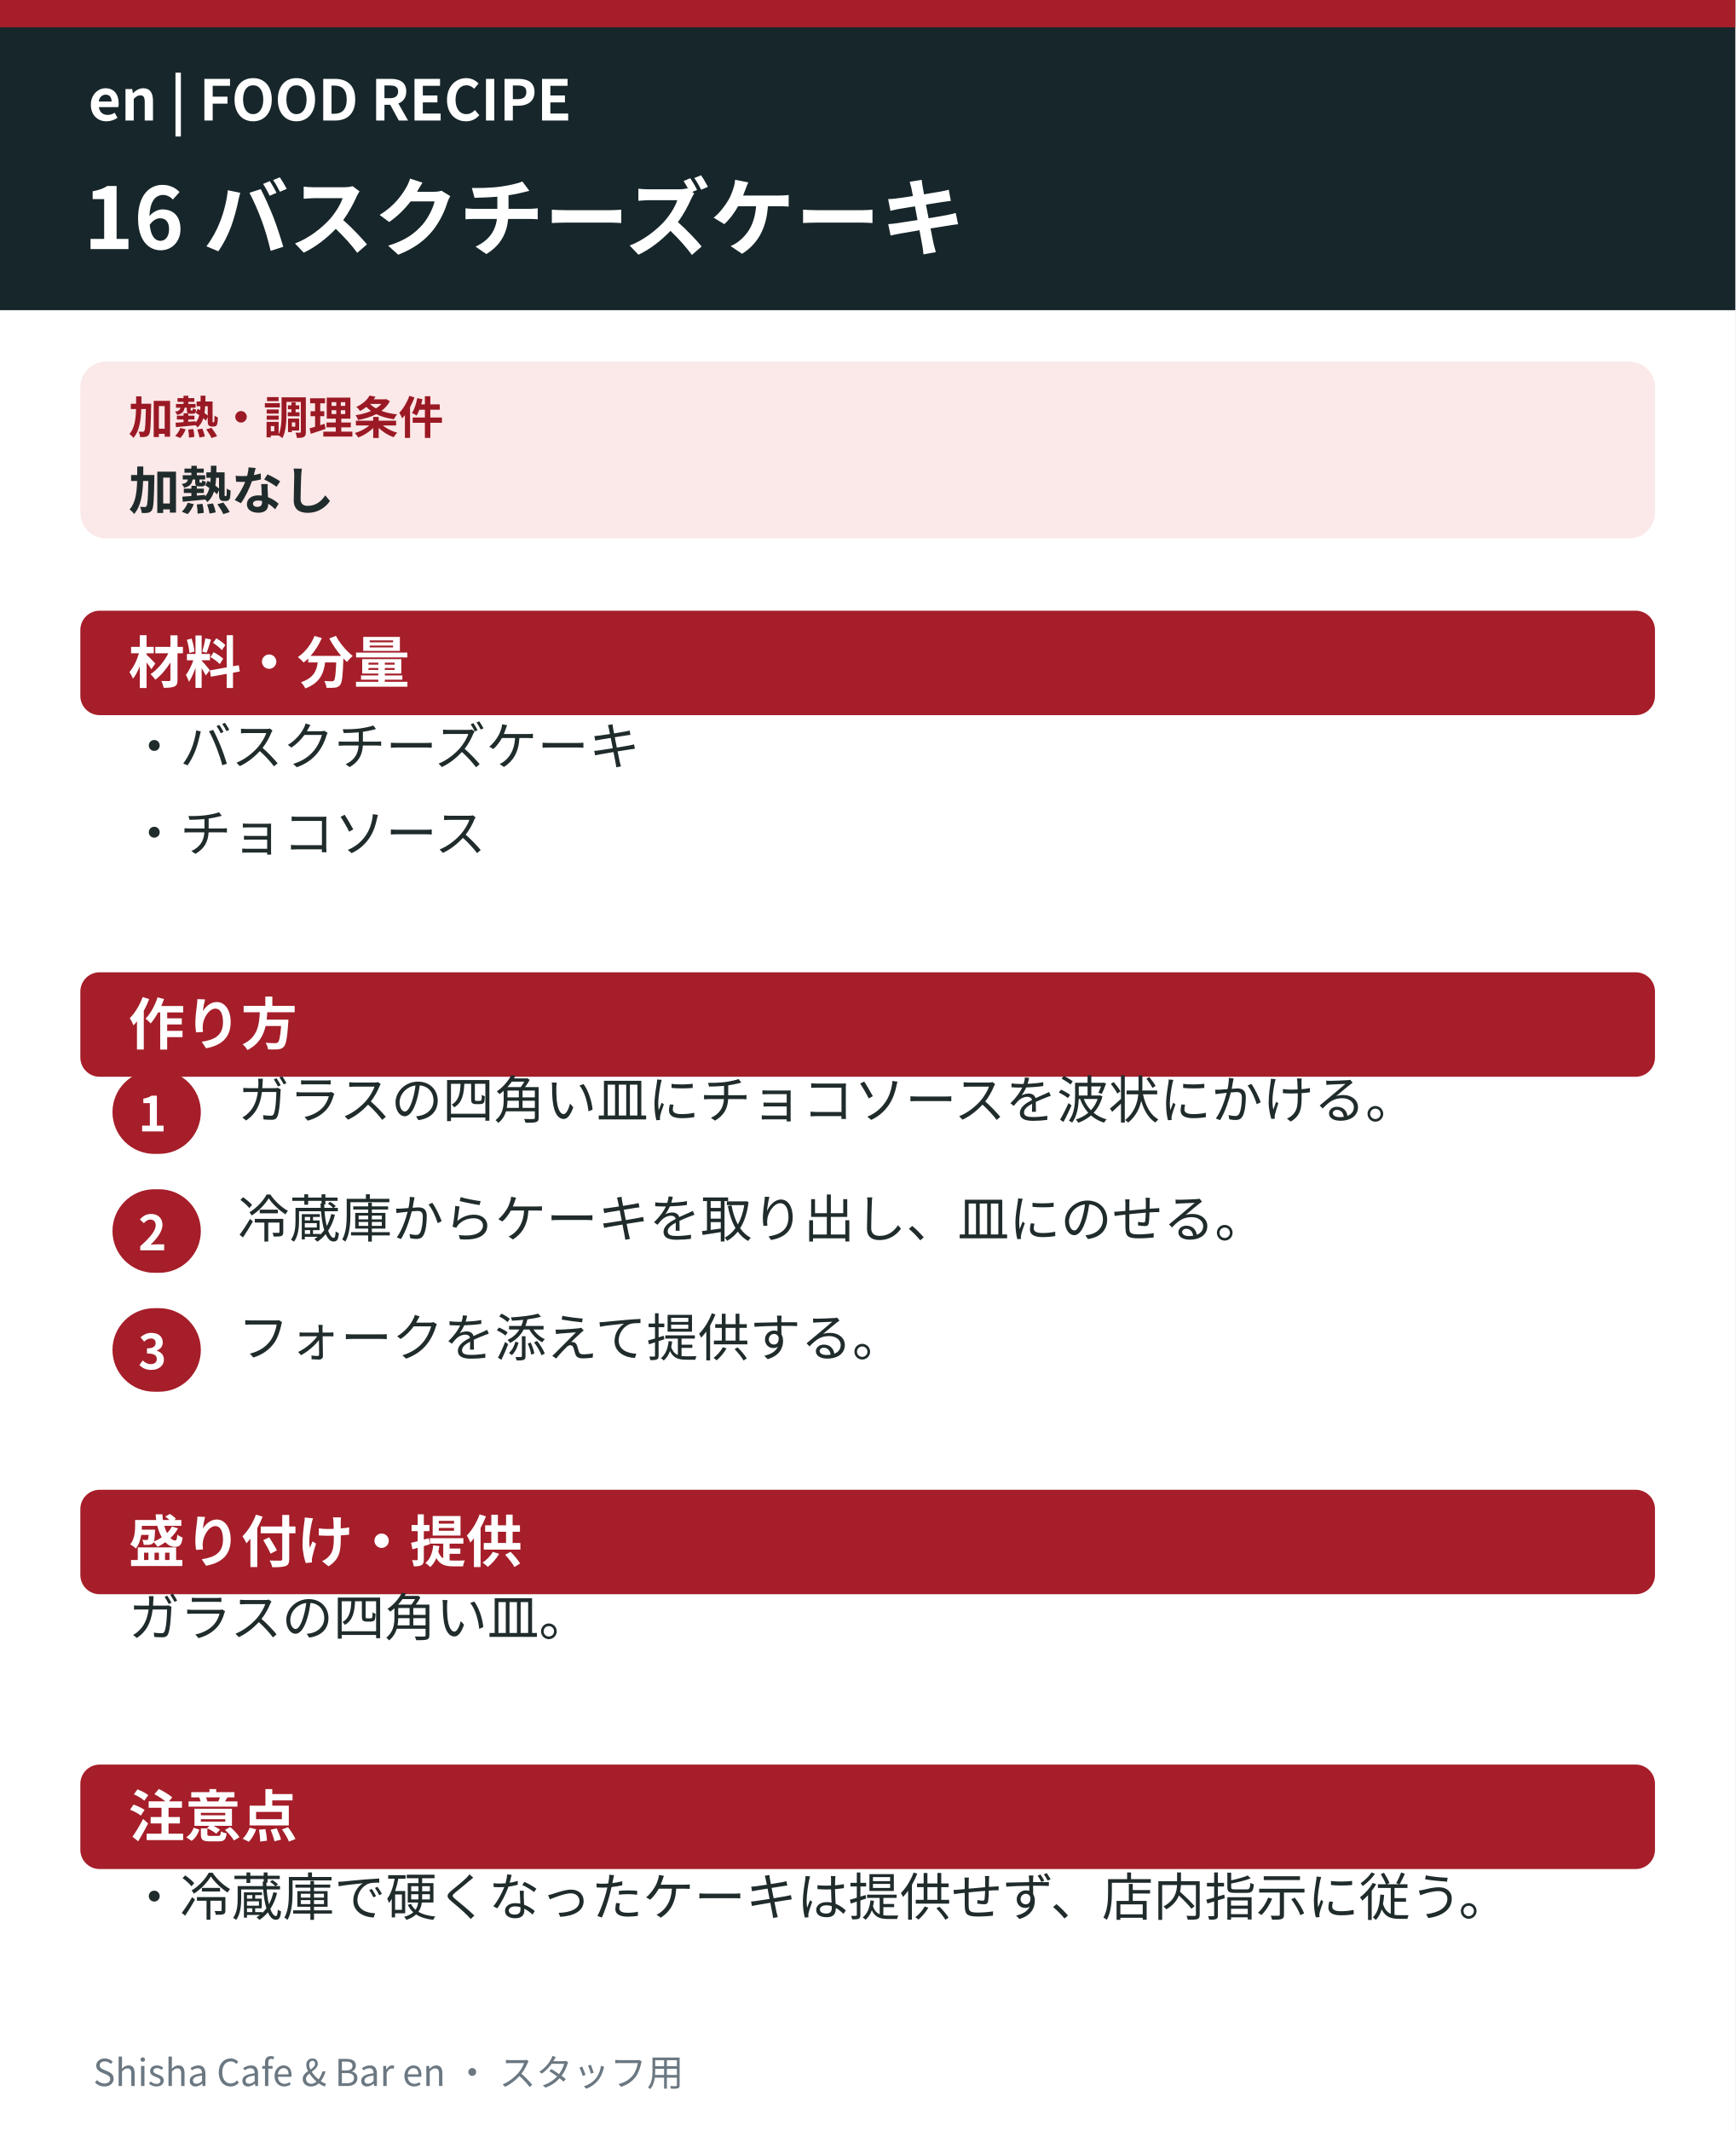
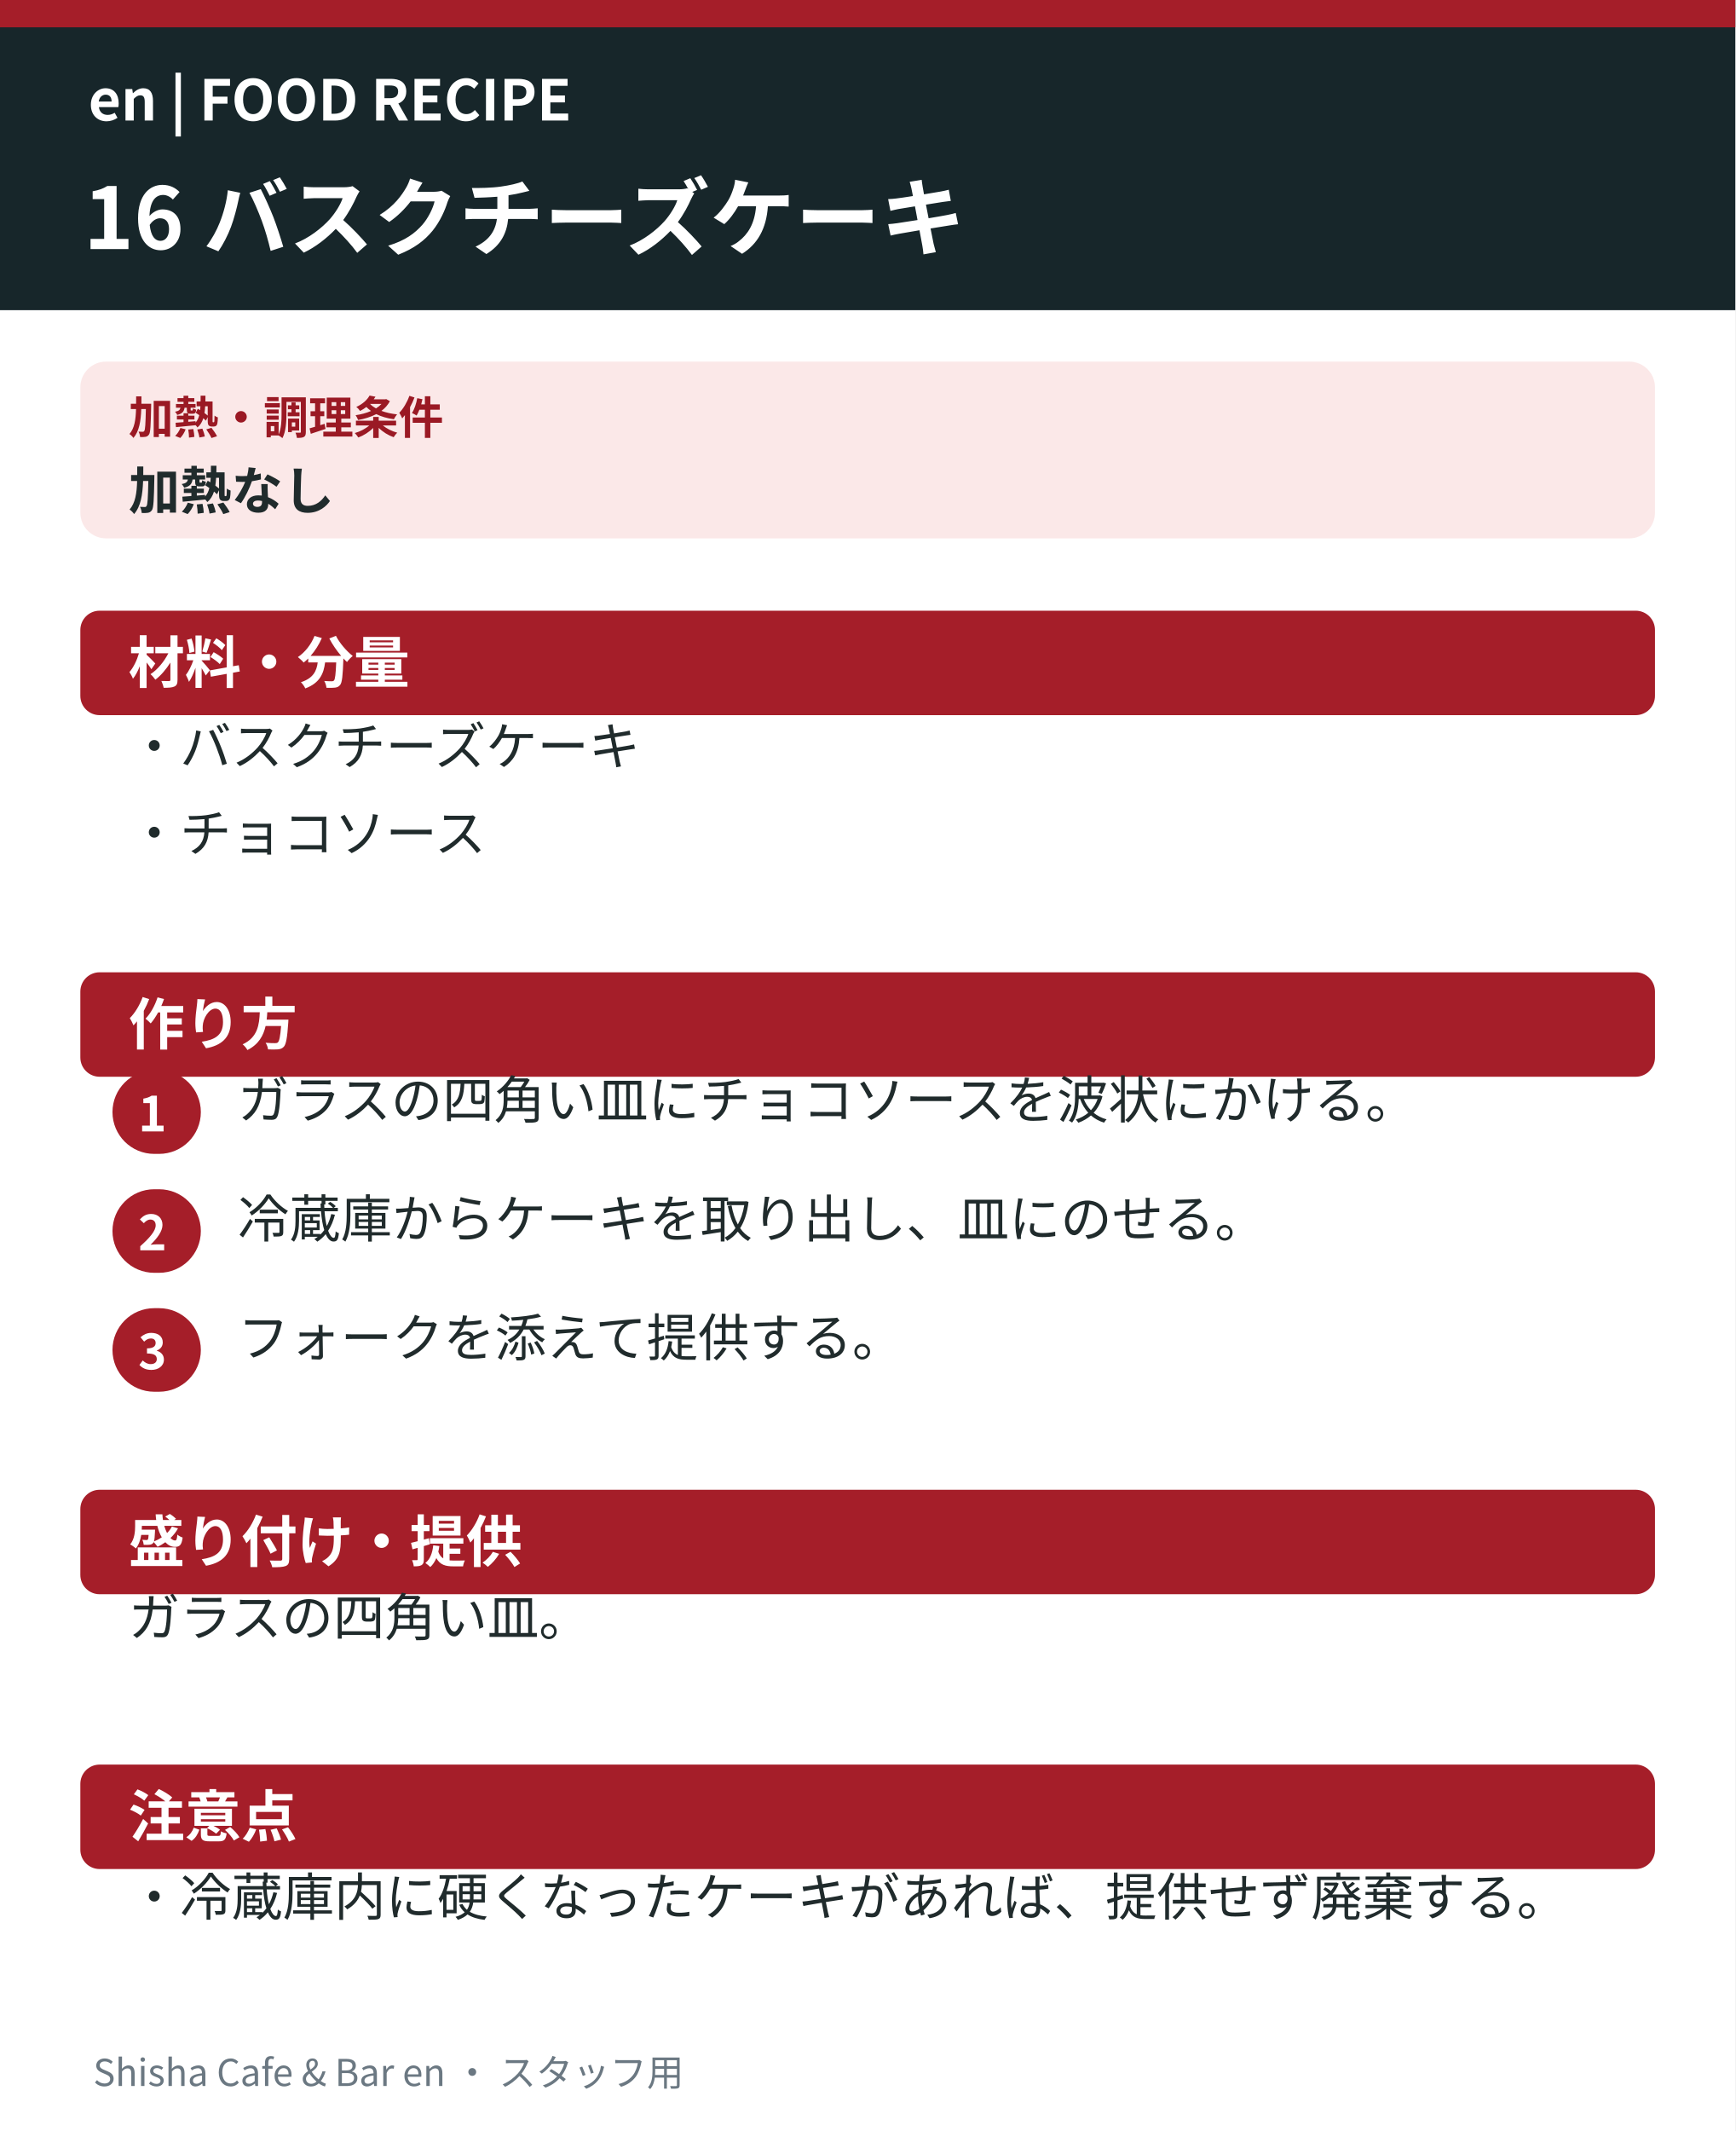
<svg xmlns="http://www.w3.org/2000/svg" width="1080" height="1326" viewBox="0 0 1080 1326">
  <rect width="1080" height="1326" fill="white" />
  <rect x="0" y="0" width="1080" height="193" rx="0" fill="#17262a" />
  <rect x="0" y="0" width="1080" height="17" rx="0" fill="#a51e29" />
  <text x="55" y="75" font-size="35" font-weight="700" fill="#fff" font-family="Noto Sans CJK JP,sans-serif">en | FOOD RECIPE</text>
  <text x="52" y="155" font-size="53" font-weight="700" fill="#fff" font-family="Noto Sans CJK JP,sans-serif">16  バスクチーズケーキ</text>
  <rect x="50" y="225" width="980" height="110" rx="16" fill="#fbe8e8" />
  <text x="80" y="270" font-size="28" font-weight="700" fill="#9a1924" font-family="Noto Sans CJK JP,sans-serif">加熱・調理条件</text>
  <text x="80" y="317" font-size="32" font-weight="700" fill="#202b2c" font-family="Noto Sans CJK JP,sans-serif">加熱なし</text>
  <rect x="50" y="380" width="980" height="65" rx="12" fill="#a51e29" />
  <text x="80" y="425" font-size="35" font-weight="700" fill="#fff" font-family="Noto Sans CJK JP,sans-serif">材料・分量</text>
  <text x="80" y="476" font-size="32" font-weight="400" fill="#202b2c" font-family="Noto Sans CJK JP,sans-serif">・バスクチーズケーキ</text>
  <text x="80" y="530" font-size="32" font-weight="400" fill="#202b2c" font-family="Noto Sans CJK JP,sans-serif">・チョコソース</text>
  <rect x="50" y="605" width="980" height="65" rx="12" fill="#a51e29" />
  <text x="80" y="650" font-size="35" font-weight="700" fill="#fff" font-family="Noto Sans CJK JP,sans-serif">作り方</text>
  <rect x="70" y="666" width="55" height="52" rx="26" fill="#a51e29" />
  <text x="86" y="704" font-size="30" font-weight="700" fill="#fff" font-family="Noto Sans CJK JP,sans-serif">1</text>
  <text x="148" y="696" font-size="32" font-weight="400" fill="#202b2c" font-family="Noto Sans CJK JP,sans-serif">ガラスの四角い皿にチョコソースを波状にかける。</text>
  <rect x="70" y="740" width="55" height="52" rx="26" fill="#a51e29" />
  <text x="86" y="778" font-size="30" font-weight="700" fill="#fff" font-family="Noto Sans CJK JP,sans-serif">2</text>
  <text x="148" y="770" font-size="32" font-weight="400" fill="#202b2c" font-family="Noto Sans CJK JP,sans-serif">冷蔵庫からケーキを取り出し、皿にのせる。</text>
  <rect x="70" y="814" width="55" height="52" rx="26" fill="#a51e29" />
  <text x="86" y="852" font-size="30" font-weight="700" fill="#fff" font-family="Noto Sans CJK JP,sans-serif">3</text>
  <text x="148" y="844" font-size="32" font-weight="400" fill="#202b2c" font-family="Noto Sans CJK JP,sans-serif">フォークを添えて提供する。</text>
  <rect x="50" y="927" width="980" height="65" rx="12" fill="#a51e29" />
  <text x="80" y="972" font-size="35" font-weight="700" fill="#fff" font-family="Noto Sans CJK JP,sans-serif">盛り付け・提供</text>
  <text x="80" y="1018" font-size="32" font-weight="400" fill="#202b2c" font-family="Noto Sans CJK JP,sans-serif">ガラスの四角い皿。</text>
  <rect x="50" y="1098" width="980" height="65" rx="12" fill="#a51e29" />
  <text x="80" y="1143" font-size="35" font-weight="700" fill="#fff" font-family="Noto Sans CJK JP,sans-serif">注意点</text>
-   <text x="80" y="1192" font-size="32" font-weight="400" fill="#202b2c" font-family="Noto Sans CJK JP,sans-serif">・冷蔵庫で硬くなったケーキは提供せず、店内指示に従う。</text>
+   <text x="80" y="1192" font-size="32" font-weight="400" fill="#202b2c" font-family="Noto Sans CJK JP,sans-serif">・冷蔵庫内に硬くなったケーキがあれば、提供せず廃棄する。</text>
  <text x="58" y="1298" font-size="23" font-weight="400" fill="#6b7882" font-family="Noto Sans CJK JP,sans-serif">Shisha Cafe &amp; Bar en ・ スタッフ用</text>
</svg>
